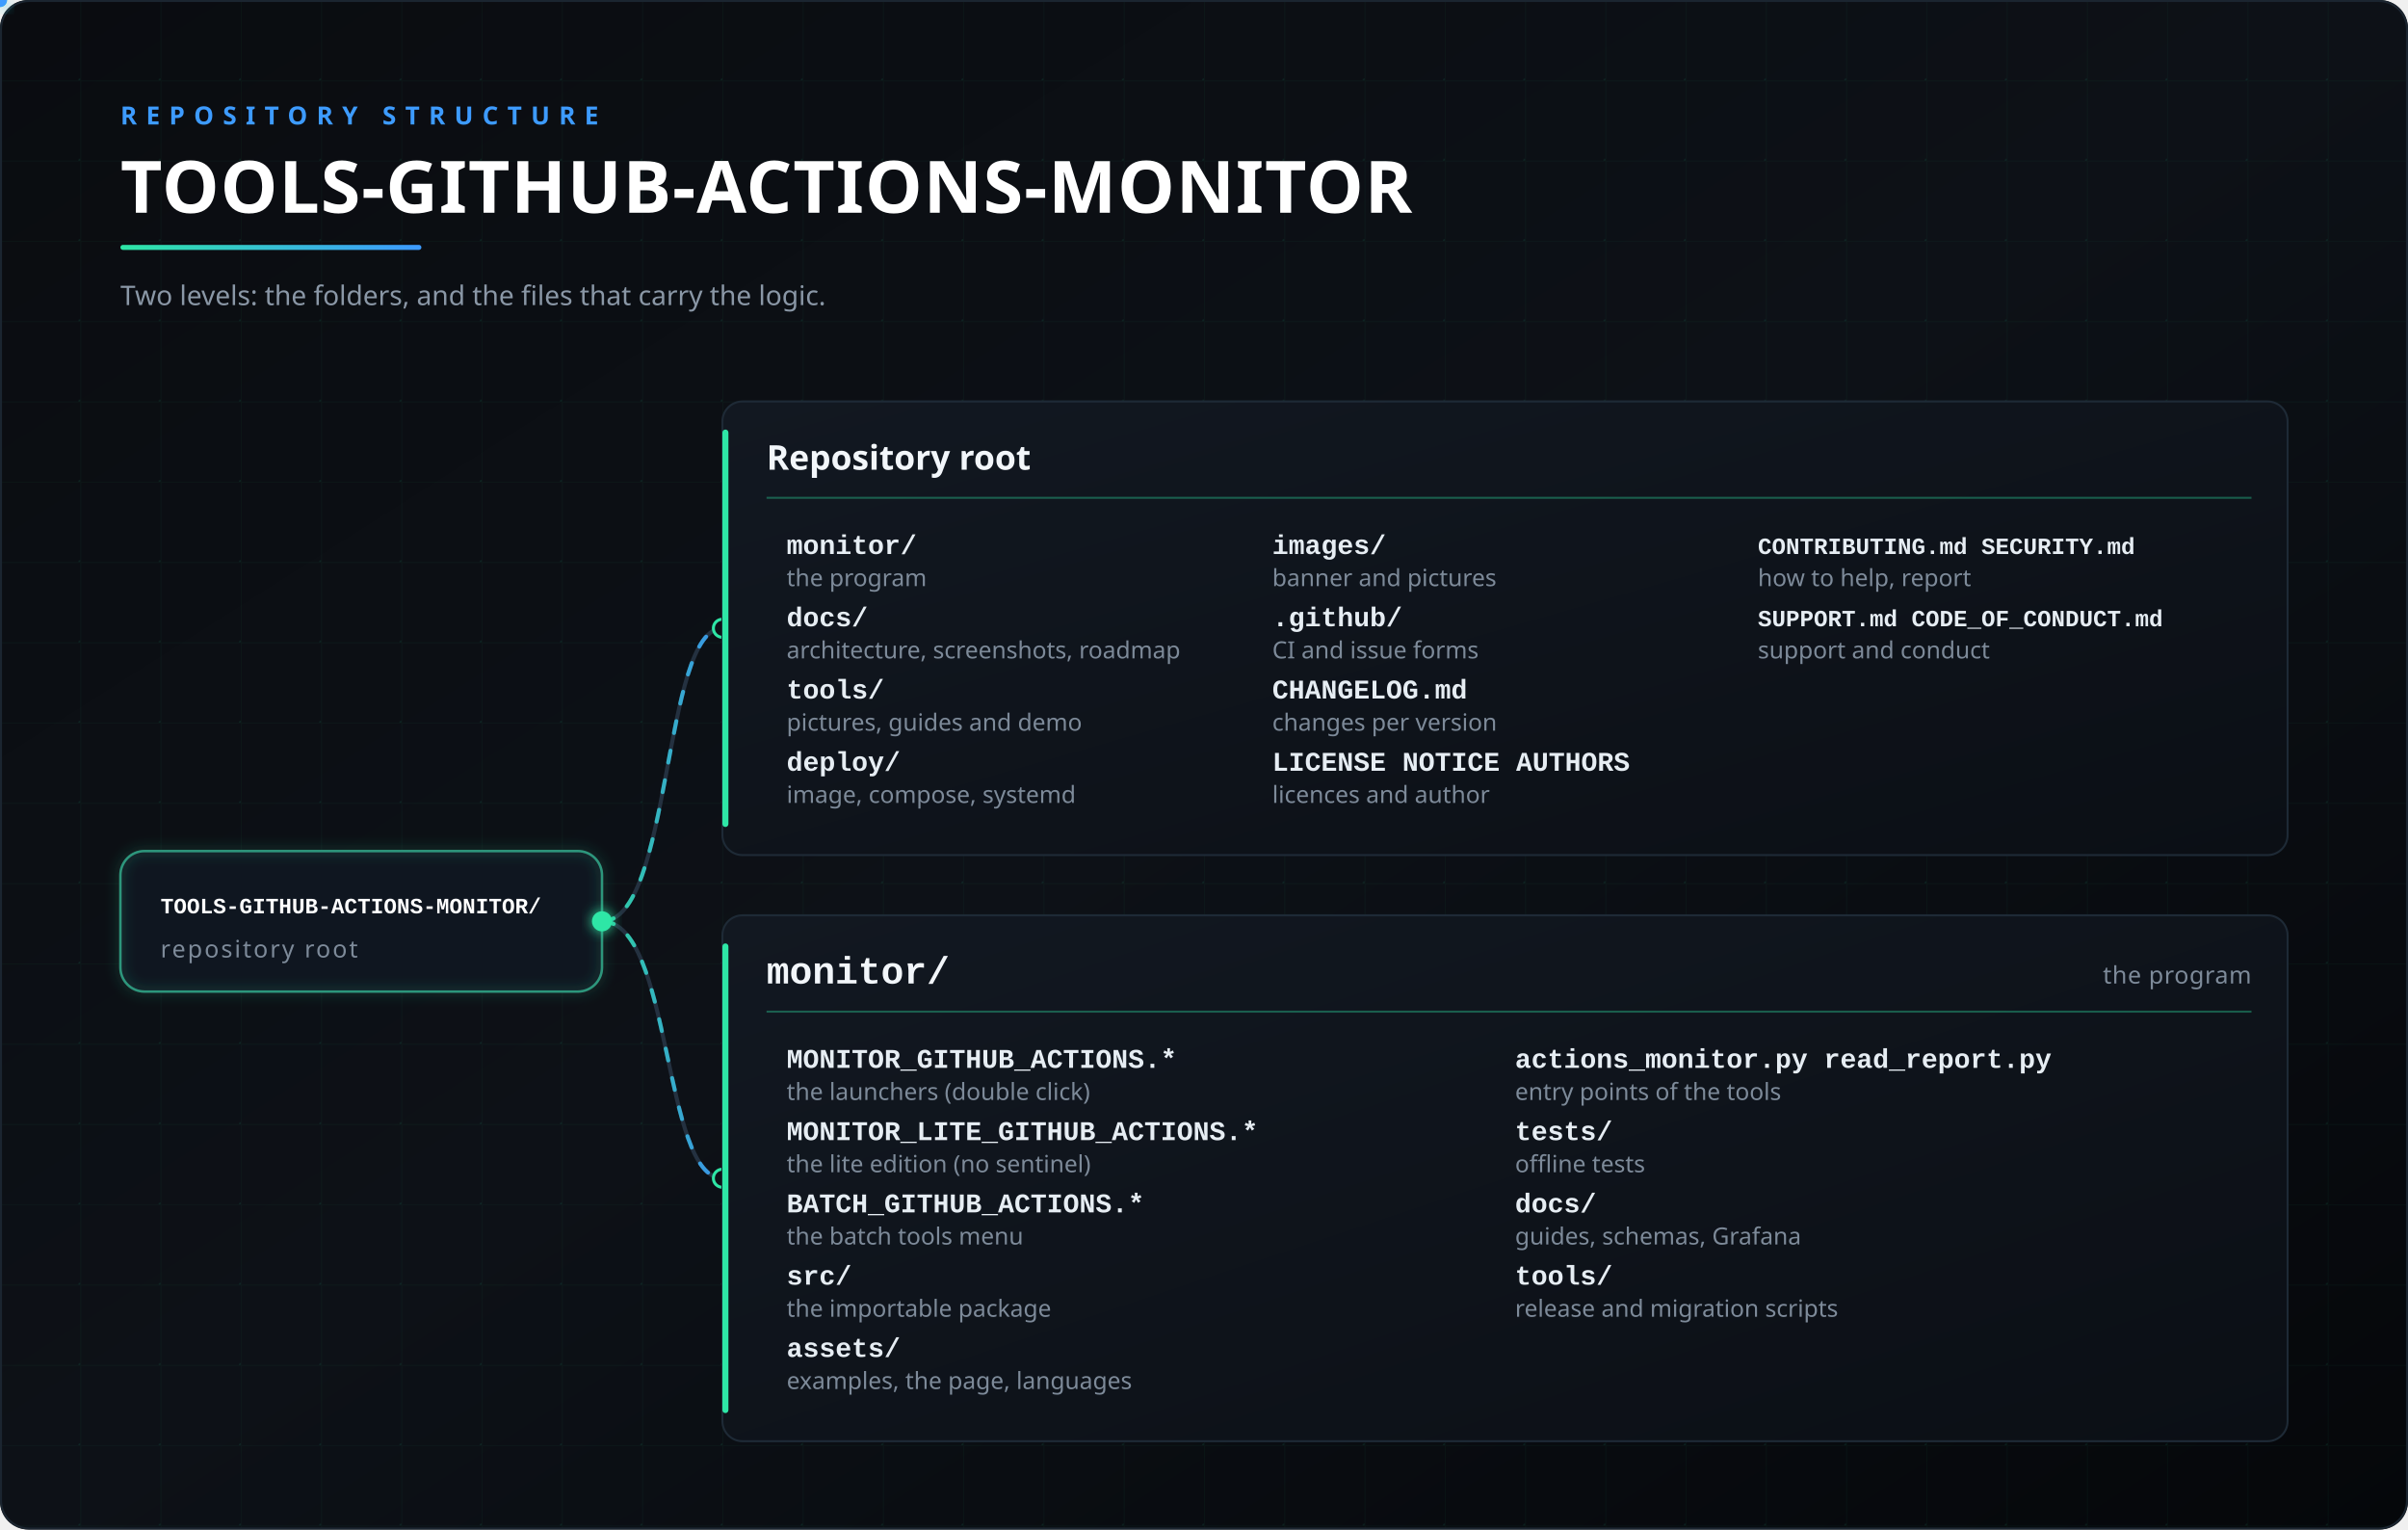
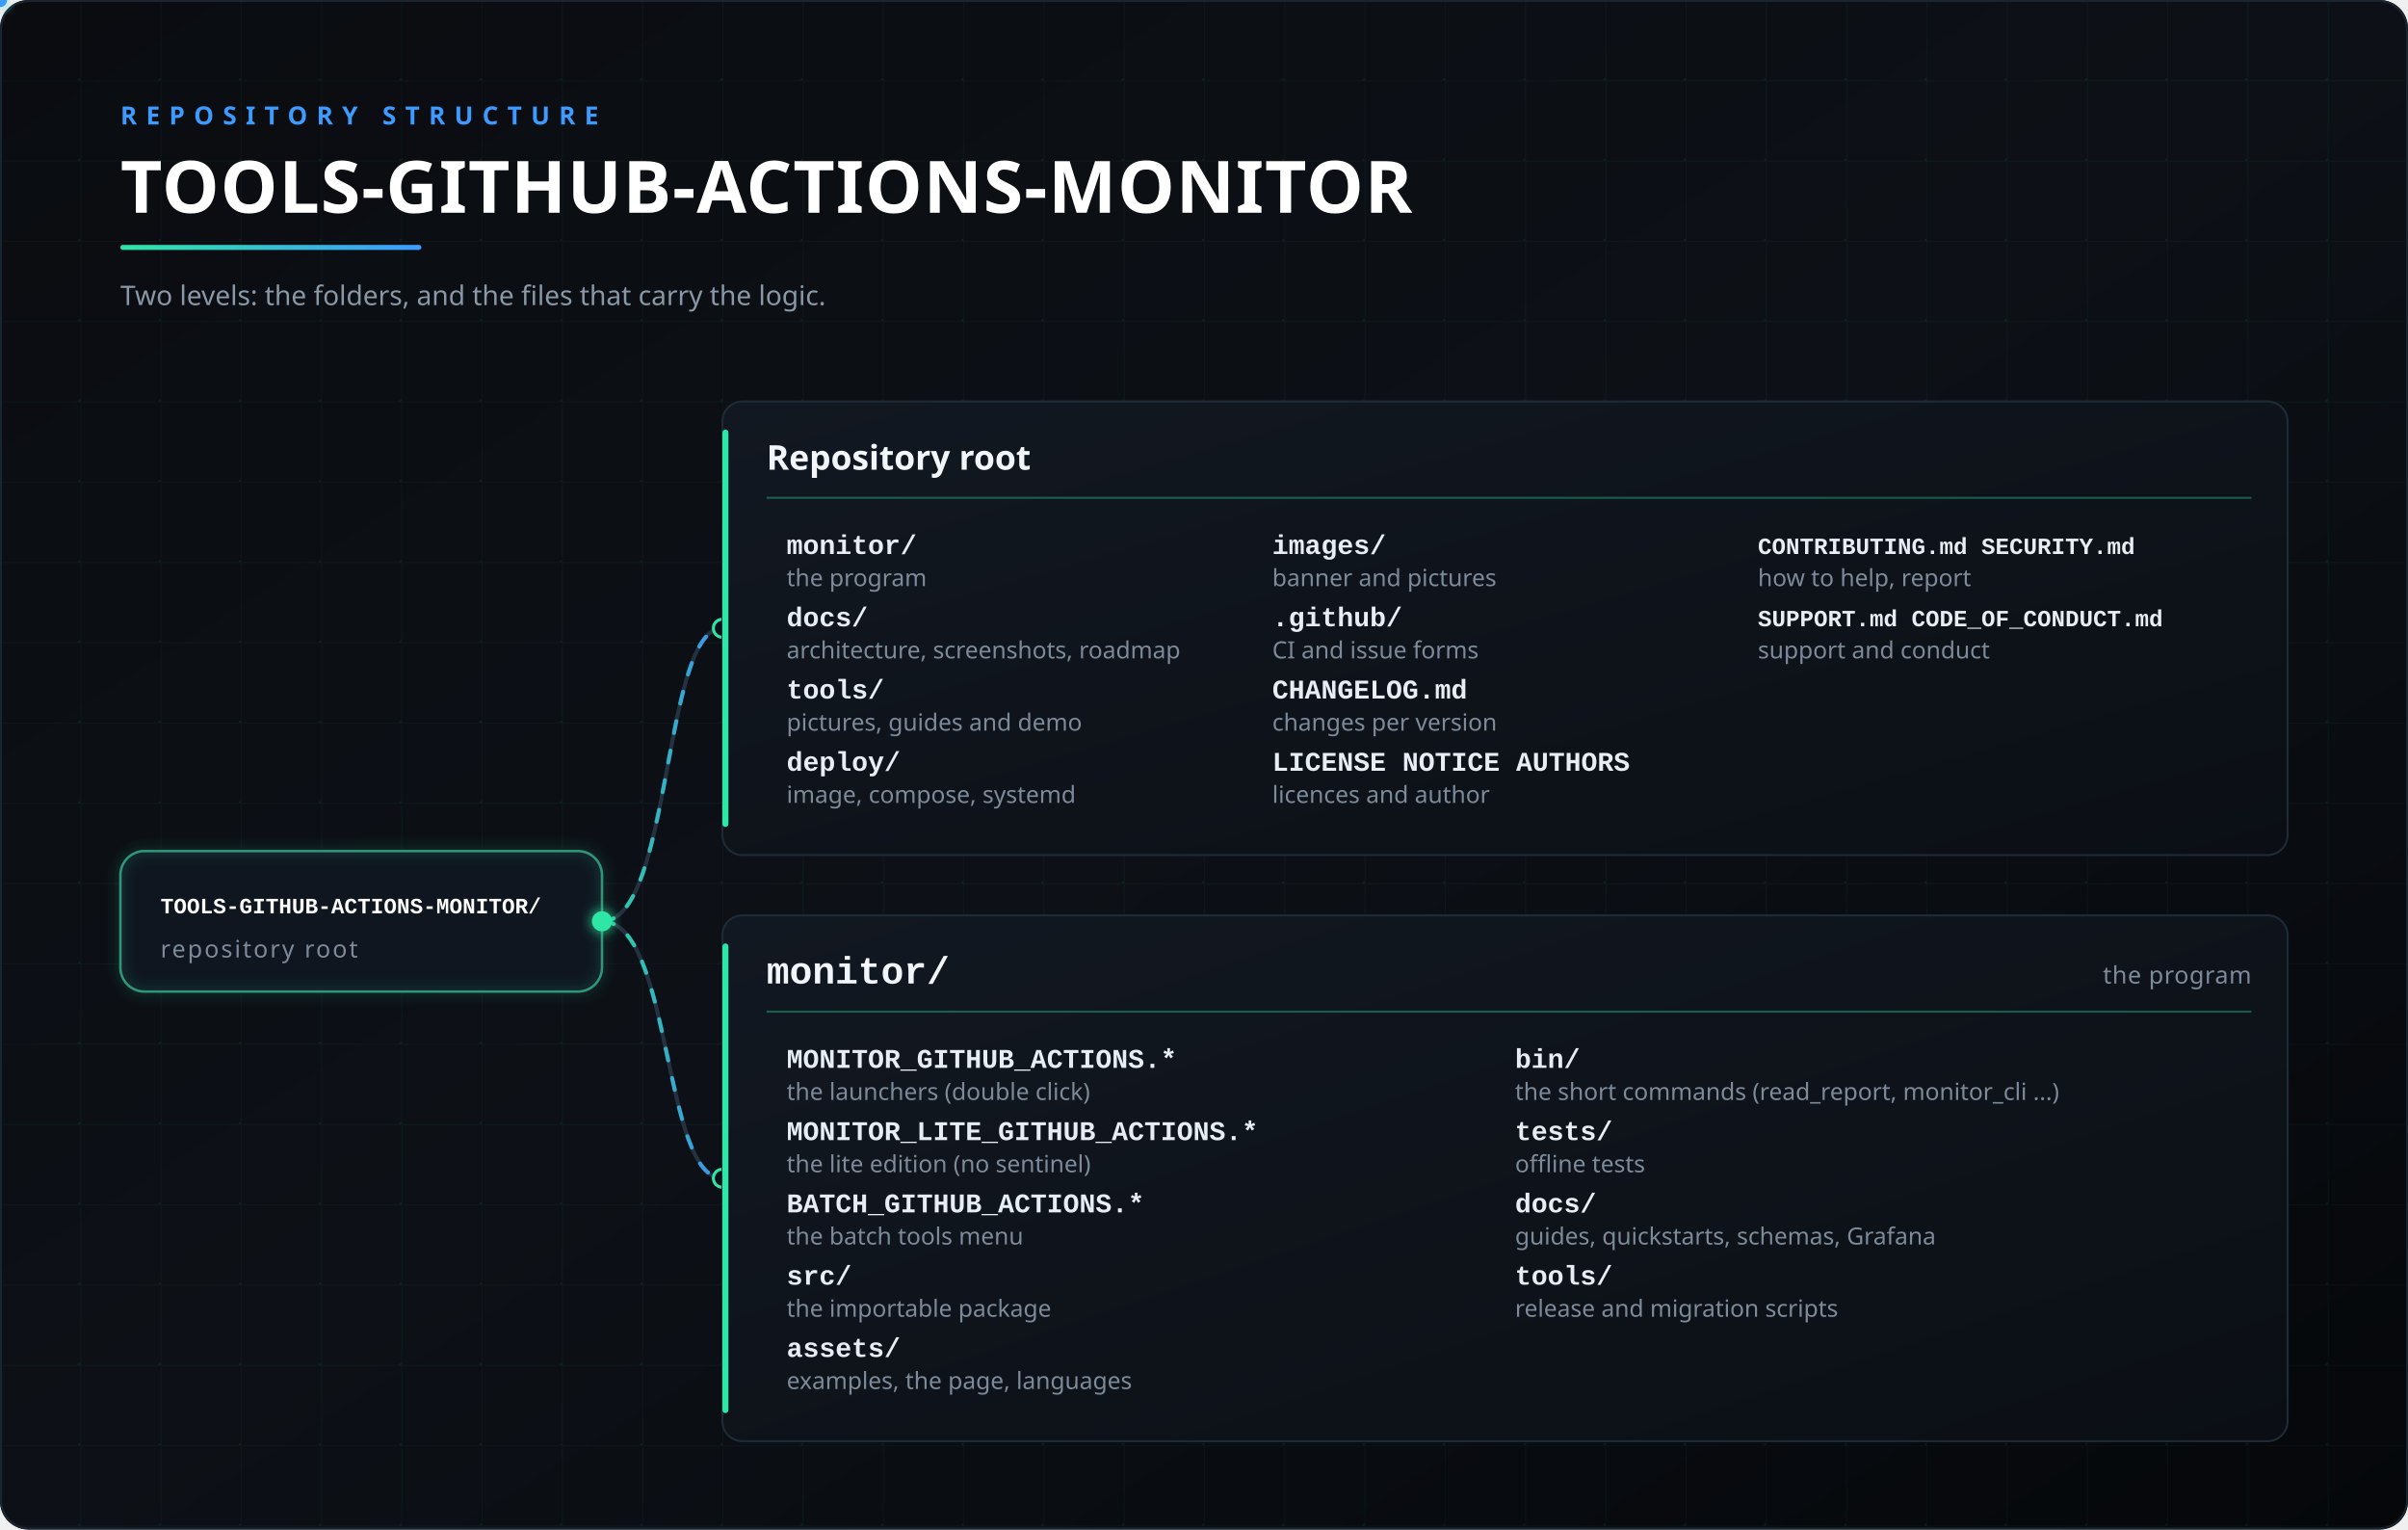
<svg xmlns="http://www.w3.org/2000/svg" viewBox="0 0 1200 762" width="100%" role="img" aria-labelledby="t d">
  <defs>
    <linearGradient id="bg" x1="0" y1="0" x2="1" y2="1">
      <stop offset="0" stop-color="#0A0C10" />
      <stop offset="0.5" stop-color="#0D1117" />
      <stop offset="1" stop-color="#05070A" />
    </linearGradient>
    <linearGradient id="card" x1="0" y1="0" x2="1" y2="1">
      <stop offset="0" stop-color="#121821" />
      <stop offset="1" stop-color="#0B0F15" />
    </linearGradient>
    <linearGradient id="line" x1="0" y1="0" x2="1" y2="0">
      <stop offset="0" stop-color="#2EE6A6" />
      <stop offset="1" stop-color="#3D9BFF" />
    </linearGradient>
    <filter id="glow" x="-50%" y="-50%" width="200%" height="200%">
      <feGaussianBlur stdDeviation="3" result="b" />
      <feMerge>
        <feMergeNode in="b" />
        <feMergeNode in="SourceGraphic" />
      </feMerge>
    </filter>
    <pattern id="grid" width="40" height="40" patternUnits="userSpaceOnUse">
      <path d="M40 0H0V40" fill="none" stroke="#2EE6A6" stroke-opacity="0.035" />
      <circle cx="40" cy="40" r="1" fill="#2EE6A6" fill-opacity="0.09" />
    </pattern>
  </defs>
  <rect width="1200" height="762" rx="14" fill="url(#bg)" />
  <rect width="1200" height="762" rx="14" fill="url(#grid)" />
  <rect x="0.5" y="0.5" width="1199" height="761" rx="14" fill="none" stroke="#1B2530" />
  <text x="60" y="62" font-family="'Segoe UI','Noto Sans','Noto Sans CJK SC','Microsoft YaHei','Yu Gothic','Helvetica Neue',Helvetica,Arial,sans-serif" font-size="12.5" font-weight="600" fill="#3D9BFF" text-anchor="start" letter-spacing="4.5">REPOSITORY STRUCTURE</text>
  <text x="60" y="106" font-family="'Segoe UI','Noto Sans','Noto Sans CJK SC','Microsoft YaHei','Yu Gothic','Helvetica Neue',Helvetica,Arial,sans-serif" font-size="36" font-weight="700" fill="#FFFFFF" text-anchor="start" letter-spacing="0.5">TOOLS-GITHUB-ACTIONS-MONITOR</text>
  <rect x="60" y="122" width="150" height="2.5" rx="1.25" fill="url(#line)">
    <animate attributeName="width" values="40;150;150" keyTimes="0;0.4;1" dur="3s" repeatCount="indefinite" />
  </rect>
  <text x="60" y="152" font-family="'Segoe UI','Noto Sans','Noto Sans CJK SC','Microsoft YaHei','Yu Gothic','Helvetica Neue',Helvetica,Arial,sans-serif" font-size="13.5" font-weight="400" fill="#8A97A6" text-anchor="start">Two levels: the folders, and the files that carry the logic.</text>
  <path id="c0" d="M300,459 C335,459 330,313 360,313" fill="none" stroke="#243140" stroke-width="2" />
  <path d="M300,459 C335,459 330,313 360,313" fill="none" stroke="url(#line)" stroke-width="2" stroke-linecap="round" stroke-dasharray="6 9" opacity="0.9">
    <animate attributeName="stroke-dashoffset" from="0" to="-30" dur="1.6s" repeatCount="indefinite" />
  </path>
  <circle cx="360" cy="313" r="4.5" fill="#0D1117" stroke="#2EE6A6" stroke-width="1.5" />
  <path id="c1" d="M300,459 C335,459 330,587 360,587" fill="none" stroke="#243140" stroke-width="2" />
  <path d="M300,459 C335,459 330,587 360,587" fill="none" stroke="url(#line)" stroke-width="2" stroke-linecap="round" stroke-dasharray="6 9" opacity="0.9">
    <animate attributeName="stroke-dashoffset" from="0" to="-30" dur="1.6s" repeatCount="indefinite" />
  </path>
  <circle cx="360" cy="587" r="4.5" fill="#0D1117" stroke="#2EE6A6" stroke-width="1.5" />
  <circle r="3.5" fill="#2EE6A6" filter="url(#glow)">
    <animateMotion dur="3.4s" repeatCount="indefinite">
      <mpath href="#c0" />
    </animateMotion>
  </circle>
  <circle r="3.5" fill="#3D9BFF" filter="url(#glow)">
    <animateMotion dur="4.2s" repeatCount="indefinite">
      <mpath href="#c1" />
    </animateMotion>
  </circle>
  <rect x="60" y="424" width="240" height="70" rx="12" fill="#0F1620" stroke="#2A3A4C" stroke-width="1.2" />
  <rect x="60" y="424" width="240" height="70" rx="12" fill="none" stroke="#2EE6A6" stroke-opacity="0.5" stroke-width="1.2" filter="url(#glow)">
    <animate attributeName="stroke-opacity" values="0.15;0.6;0.15" dur="3.6s" repeatCount="indefinite" />
  </rect>
  <text x="80" y="455" font-family="'JetBrains Mono','Cascadia Code','SFMono-Regular',Consolas,'Liberation Mono',monospace" font-size="10.9" font-weight="700" fill="#FFFFFF" text-anchor="start">TOOLS-GITHUB-ACTIONS-MONITOR/</text>
  <text x="80" y="477" font-family="'Segoe UI','Noto Sans','Noto Sans CJK SC','Microsoft YaHei','Yu Gothic','Helvetica Neue',Helvetica,Arial,sans-serif" font-size="12" font-weight="400" fill="#7D8A99" text-anchor="start" letter-spacing="1">repository root</text>
  <circle cx="300" cy="459" r="5" fill="#2EE6A6" filter="url(#glow)" />
  <rect x="360" y="200" width="780" height="226" rx="10" fill="url(#card)" stroke="#1E2A36" stroke-width="1" />
  <rect x="360" y="214" width="3" height="198" rx="1.5" fill="#2EE6A6">
    <animate attributeName="opacity" values="0.55;1;0.55" dur="4s" begin="0s" repeatCount="indefinite" />
  </rect>
  <text x="382" y="234" font-family="'Segoe UI','Noto Sans','Noto Sans CJK SC','Microsoft YaHei','Yu Gothic','Helvetica Neue',Helvetica,Arial,sans-serif" font-size="17" font-weight="700" fill="#F2F6FA" text-anchor="start">Repository root</text>
  <line x1="382" y1="248" x2="1122" y2="248" stroke="#2EE6A6" stroke-opacity="0.35" stroke-width="1" />
  <text x="392" y="276" font-family="'JetBrains Mono','Cascadia Code','SFMono-Regular',Consolas,'Liberation Mono',monospace" font-size="13.5" font-weight="600" fill="#E6EDF3" text-anchor="start">monitor/</text>
  <text x="392" y="292" font-family="'Segoe UI','Noto Sans','Noto Sans CJK SC','Microsoft YaHei','Yu Gothic','Helvetica Neue',Helvetica,Arial,sans-serif" font-size="11.8" font-weight="400" fill="#7D8A99" text-anchor="start">the program</text>
  <text x="392" y="312" font-family="'JetBrains Mono','Cascadia Code','SFMono-Regular',Consolas,'Liberation Mono',monospace" font-size="13.5" font-weight="600" fill="#E6EDF3" text-anchor="start">docs/</text>
  <text x="392" y="328" font-family="'Segoe UI','Noto Sans','Noto Sans CJK SC','Microsoft YaHei','Yu Gothic','Helvetica Neue',Helvetica,Arial,sans-serif" font-size="11.8" font-weight="400" fill="#7D8A99" text-anchor="start">architecture, screenshots, roadmap</text>
  <text x="392" y="348" font-family="'JetBrains Mono','Cascadia Code','SFMono-Regular',Consolas,'Liberation Mono',monospace" font-size="13.5" font-weight="600" fill="#E6EDF3" text-anchor="start">tools/</text>
  <text x="392" y="364" font-family="'Segoe UI','Noto Sans','Noto Sans CJK SC','Microsoft YaHei','Yu Gothic','Helvetica Neue',Helvetica,Arial,sans-serif" font-size="11.8" font-weight="400" fill="#7D8A99" text-anchor="start">pictures, guides and demo</text>
  <text x="392" y="384" font-family="'JetBrains Mono','Cascadia Code','SFMono-Regular',Consolas,'Liberation Mono',monospace" font-size="13.5" font-weight="600" fill="#E6EDF3" text-anchor="start">deploy/</text>
  <text x="392" y="400" font-family="'Segoe UI','Noto Sans','Noto Sans CJK SC','Microsoft YaHei','Yu Gothic','Helvetica Neue',Helvetica,Arial,sans-serif" font-size="11.8" font-weight="400" fill="#7D8A99" text-anchor="start">image, compose, systemd</text>
  <text x="634" y="276" font-family="'JetBrains Mono','Cascadia Code','SFMono-Regular',Consolas,'Liberation Mono',monospace" font-size="13.5" font-weight="600" fill="#E6EDF3" text-anchor="start">images/</text>
  <text x="634" y="292" font-family="'Segoe UI','Noto Sans','Noto Sans CJK SC','Microsoft YaHei','Yu Gothic','Helvetica Neue',Helvetica,Arial,sans-serif" font-size="11.8" font-weight="400" fill="#7D8A99" text-anchor="start">banner and pictures</text>
  <text x="634" y="312" font-family="'JetBrains Mono','Cascadia Code','SFMono-Regular',Consolas,'Liberation Mono',monospace" font-size="13.5" font-weight="600" fill="#E6EDF3" text-anchor="start">.github/</text>
  <text x="634" y="328" font-family="'Segoe UI','Noto Sans','Noto Sans CJK SC','Microsoft YaHei','Yu Gothic','Helvetica Neue',Helvetica,Arial,sans-serif" font-size="11.8" font-weight="400" fill="#7D8A99" text-anchor="start">CI and issue forms</text>
  <text x="634" y="348" font-family="'JetBrains Mono','Cascadia Code','SFMono-Regular',Consolas,'Liberation Mono',monospace" font-size="13.5" font-weight="600" fill="#E6EDF3" text-anchor="start">CHANGELOG.md</text>
  <text x="634" y="364" font-family="'Segoe UI','Noto Sans','Noto Sans CJK SC','Microsoft YaHei','Yu Gothic','Helvetica Neue',Helvetica,Arial,sans-serif" font-size="11.8" font-weight="400" fill="#7D8A99" text-anchor="start">changes per version</text>
  <text x="634" y="384" font-family="'JetBrains Mono','Cascadia Code','SFMono-Regular',Consolas,'Liberation Mono',monospace" font-size="13.5" font-weight="600" fill="#E6EDF3" text-anchor="start">LICENSE  NOTICE  AUTHORS</text>
  <text x="634" y="400" font-family="'Segoe UI','Noto Sans','Noto Sans CJK SC','Microsoft YaHei','Yu Gothic','Helvetica Neue',Helvetica,Arial,sans-serif" font-size="11.8" font-weight="400" fill="#7D8A99" text-anchor="start">licences and author</text>
  <text x="876" y="276" font-family="'JetBrains Mono','Cascadia Code','SFMono-Regular',Consolas,'Liberation Mono',monospace" font-size="11.6" font-weight="600" fill="#E6EDF3" text-anchor="start">CONTRIBUTING.md  SECURITY.md</text>
  <text x="876" y="292" font-family="'Segoe UI','Noto Sans','Noto Sans CJK SC','Microsoft YaHei','Yu Gothic','Helvetica Neue',Helvetica,Arial,sans-serif" font-size="11.8" font-weight="400" fill="#7D8A99" text-anchor="start">how to help, report</text>
  <text x="876" y="312" font-family="'JetBrains Mono','Cascadia Code','SFMono-Regular',Consolas,'Liberation Mono',monospace" font-size="11.6" font-weight="600" fill="#E6EDF3" text-anchor="start">SUPPORT.md  CODE_OF_CONDUCT.md</text>
  <text x="876" y="328" font-family="'Segoe UI','Noto Sans','Noto Sans CJK SC','Microsoft YaHei','Yu Gothic','Helvetica Neue',Helvetica,Arial,sans-serif" font-size="11.8" font-weight="400" fill="#7D8A99" text-anchor="start">support and conduct</text>
  <rect x="360" y="456" width="780" height="262" rx="10" fill="url(#card)" stroke="#1E2A36" stroke-width="1" />
  <rect x="360" y="470" width="3" height="234" rx="1.5" fill="#2EE6A6">
    <animate attributeName="opacity" values="0.55;1;0.55" dur="4s" begin="0.6s" repeatCount="indefinite" />
  </rect>
  <text x="382" y="490" font-family="'JetBrains Mono','Cascadia Code','SFMono-Regular',Consolas,'Liberation Mono',monospace" font-size="19" font-weight="700" fill="#F2F6FA" text-anchor="start">monitor/</text>
  <text x="1122" y="490" font-family="'Segoe UI','Noto Sans','Noto Sans CJK SC','Microsoft YaHei','Yu Gothic','Helvetica Neue',Helvetica,Arial,sans-serif" font-size="12" font-weight="400" fill="#7D8A99" text-anchor="end" letter-spacing="0.3">the program</text>
  <line x1="382" y1="504" x2="1122" y2="504" stroke="#2EE6A6" stroke-opacity="0.35" stroke-width="1" />
  <text x="392" y="532" font-family="'JetBrains Mono','Cascadia Code','SFMono-Regular',Consolas,'Liberation Mono',monospace" font-size="13.5" font-weight="600" fill="#E6EDF3" text-anchor="start">MONITOR_GITHUB_ACTIONS.*</text>
  <text x="392" y="548" font-family="'Segoe UI','Noto Sans','Noto Sans CJK SC','Microsoft YaHei','Yu Gothic','Helvetica Neue',Helvetica,Arial,sans-serif" font-size="11.8" font-weight="400" fill="#7D8A99" text-anchor="start">the launchers (double click)</text>
  <text x="392" y="568" font-family="'JetBrains Mono','Cascadia Code','SFMono-Regular',Consolas,'Liberation Mono',monospace" font-size="13.5" font-weight="600" fill="#E6EDF3" text-anchor="start">MONITOR_LITE_GITHUB_ACTIONS.*</text>
  <text x="392" y="584" font-family="'Segoe UI','Noto Sans','Noto Sans CJK SC','Microsoft YaHei','Yu Gothic','Helvetica Neue',Helvetica,Arial,sans-serif" font-size="11.8" font-weight="400" fill="#7D8A99" text-anchor="start">the lite edition (no sentinel)</text>
  <text x="392" y="604" font-family="'JetBrains Mono','Cascadia Code','SFMono-Regular',Consolas,'Liberation Mono',monospace" font-size="13.5" font-weight="600" fill="#E6EDF3" text-anchor="start">BATCH_GITHUB_ACTIONS.*</text>
  <text x="392" y="620" font-family="'Segoe UI','Noto Sans','Noto Sans CJK SC','Microsoft YaHei','Yu Gothic','Helvetica Neue',Helvetica,Arial,sans-serif" font-size="11.8" font-weight="400" fill="#7D8A99" text-anchor="start">the batch tools menu</text>
  <text x="392" y="640" font-family="'JetBrains Mono','Cascadia Code','SFMono-Regular',Consolas,'Liberation Mono',monospace" font-size="13.5" font-weight="600" fill="#E6EDF3" text-anchor="start">src/</text>
  <text x="392" y="656" font-family="'Segoe UI','Noto Sans','Noto Sans CJK SC','Microsoft YaHei','Yu Gothic','Helvetica Neue',Helvetica,Arial,sans-serif" font-size="11.8" font-weight="400" fill="#7D8A99" text-anchor="start">the importable package</text>
  <text x="392" y="676" font-family="'JetBrains Mono','Cascadia Code','SFMono-Regular',Consolas,'Liberation Mono',monospace" font-size="13.5" font-weight="600" fill="#E6EDF3" text-anchor="start">assets/</text>
  <text x="392" y="692" font-family="'Segoe UI','Noto Sans','Noto Sans CJK SC','Microsoft YaHei','Yu Gothic','Helvetica Neue',Helvetica,Arial,sans-serif" font-size="11.8" font-weight="400" fill="#7D8A99" text-anchor="start">examples, the page, languages</text>
-   <text x="755" y="532" font-family="'JetBrains Mono','Cascadia Code','SFMono-Regular',Consolas,'Liberation Mono',monospace" font-size="13.5" font-weight="600" fill="#E6EDF3" text-anchor="start">actions_monitor.py  read_report.py</text>
-   <text x="755" y="548" font-family="'Segoe UI','Noto Sans','Noto Sans CJK SC','Microsoft YaHei','Yu Gothic','Helvetica Neue',Helvetica,Arial,sans-serif" font-size="11.8" font-weight="400" fill="#7D8A99" text-anchor="start">entry points of the tools</text>
+   <text x="755" y="532" font-family="'JetBrains Mono','Cascadia Code','SFMono-Regular',Consolas,'Liberation Mono',monospace" font-size="13.5" font-weight="600" fill="#E6EDF3" text-anchor="start">bin/</text>
+   <text x="755" y="548" font-family="'Segoe UI','Noto Sans','Noto Sans CJK SC','Microsoft YaHei','Yu Gothic','Helvetica Neue',Helvetica,Arial,sans-serif" font-size="11.8" font-weight="400" fill="#7D8A99" text-anchor="start">the short commands (read_report, monitor_cli ...)</text>
  <text x="755" y="568" font-family="'JetBrains Mono','Cascadia Code','SFMono-Regular',Consolas,'Liberation Mono',monospace" font-size="13.5" font-weight="600" fill="#E6EDF3" text-anchor="start">tests/</text>
  <text x="755" y="584" font-family="'Segoe UI','Noto Sans','Noto Sans CJK SC','Microsoft YaHei','Yu Gothic','Helvetica Neue',Helvetica,Arial,sans-serif" font-size="11.8" font-weight="400" fill="#7D8A99" text-anchor="start">offline tests</text>
  <text x="755" y="604" font-family="'JetBrains Mono','Cascadia Code','SFMono-Regular',Consolas,'Liberation Mono',monospace" font-size="13.5" font-weight="600" fill="#E6EDF3" text-anchor="start">docs/</text>
-   <text x="755" y="620" font-family="'Segoe UI','Noto Sans','Noto Sans CJK SC','Microsoft YaHei','Yu Gothic','Helvetica Neue',Helvetica,Arial,sans-serif" font-size="11.8" font-weight="400" fill="#7D8A99" text-anchor="start">guides, schemas, Grafana</text>
+   <text x="755" y="620" font-family="'Segoe UI','Noto Sans','Noto Sans CJK SC','Microsoft YaHei','Yu Gothic','Helvetica Neue',Helvetica,Arial,sans-serif" font-size="11.8" font-weight="400" fill="#7D8A99" text-anchor="start">guides, quickstarts, schemas, Grafana</text>
  <text x="755" y="640" font-family="'JetBrains Mono','Cascadia Code','SFMono-Regular',Consolas,'Liberation Mono',monospace" font-size="13.5" font-weight="600" fill="#E6EDF3" text-anchor="start">tools/</text>
  <text x="755" y="656" font-family="'Segoe UI','Noto Sans','Noto Sans CJK SC','Microsoft YaHei','Yu Gothic','Helvetica Neue',Helvetica,Arial,sans-serif" font-size="11.8" font-weight="400" fill="#7D8A99" text-anchor="start">release and migration scripts</text>
</svg>
